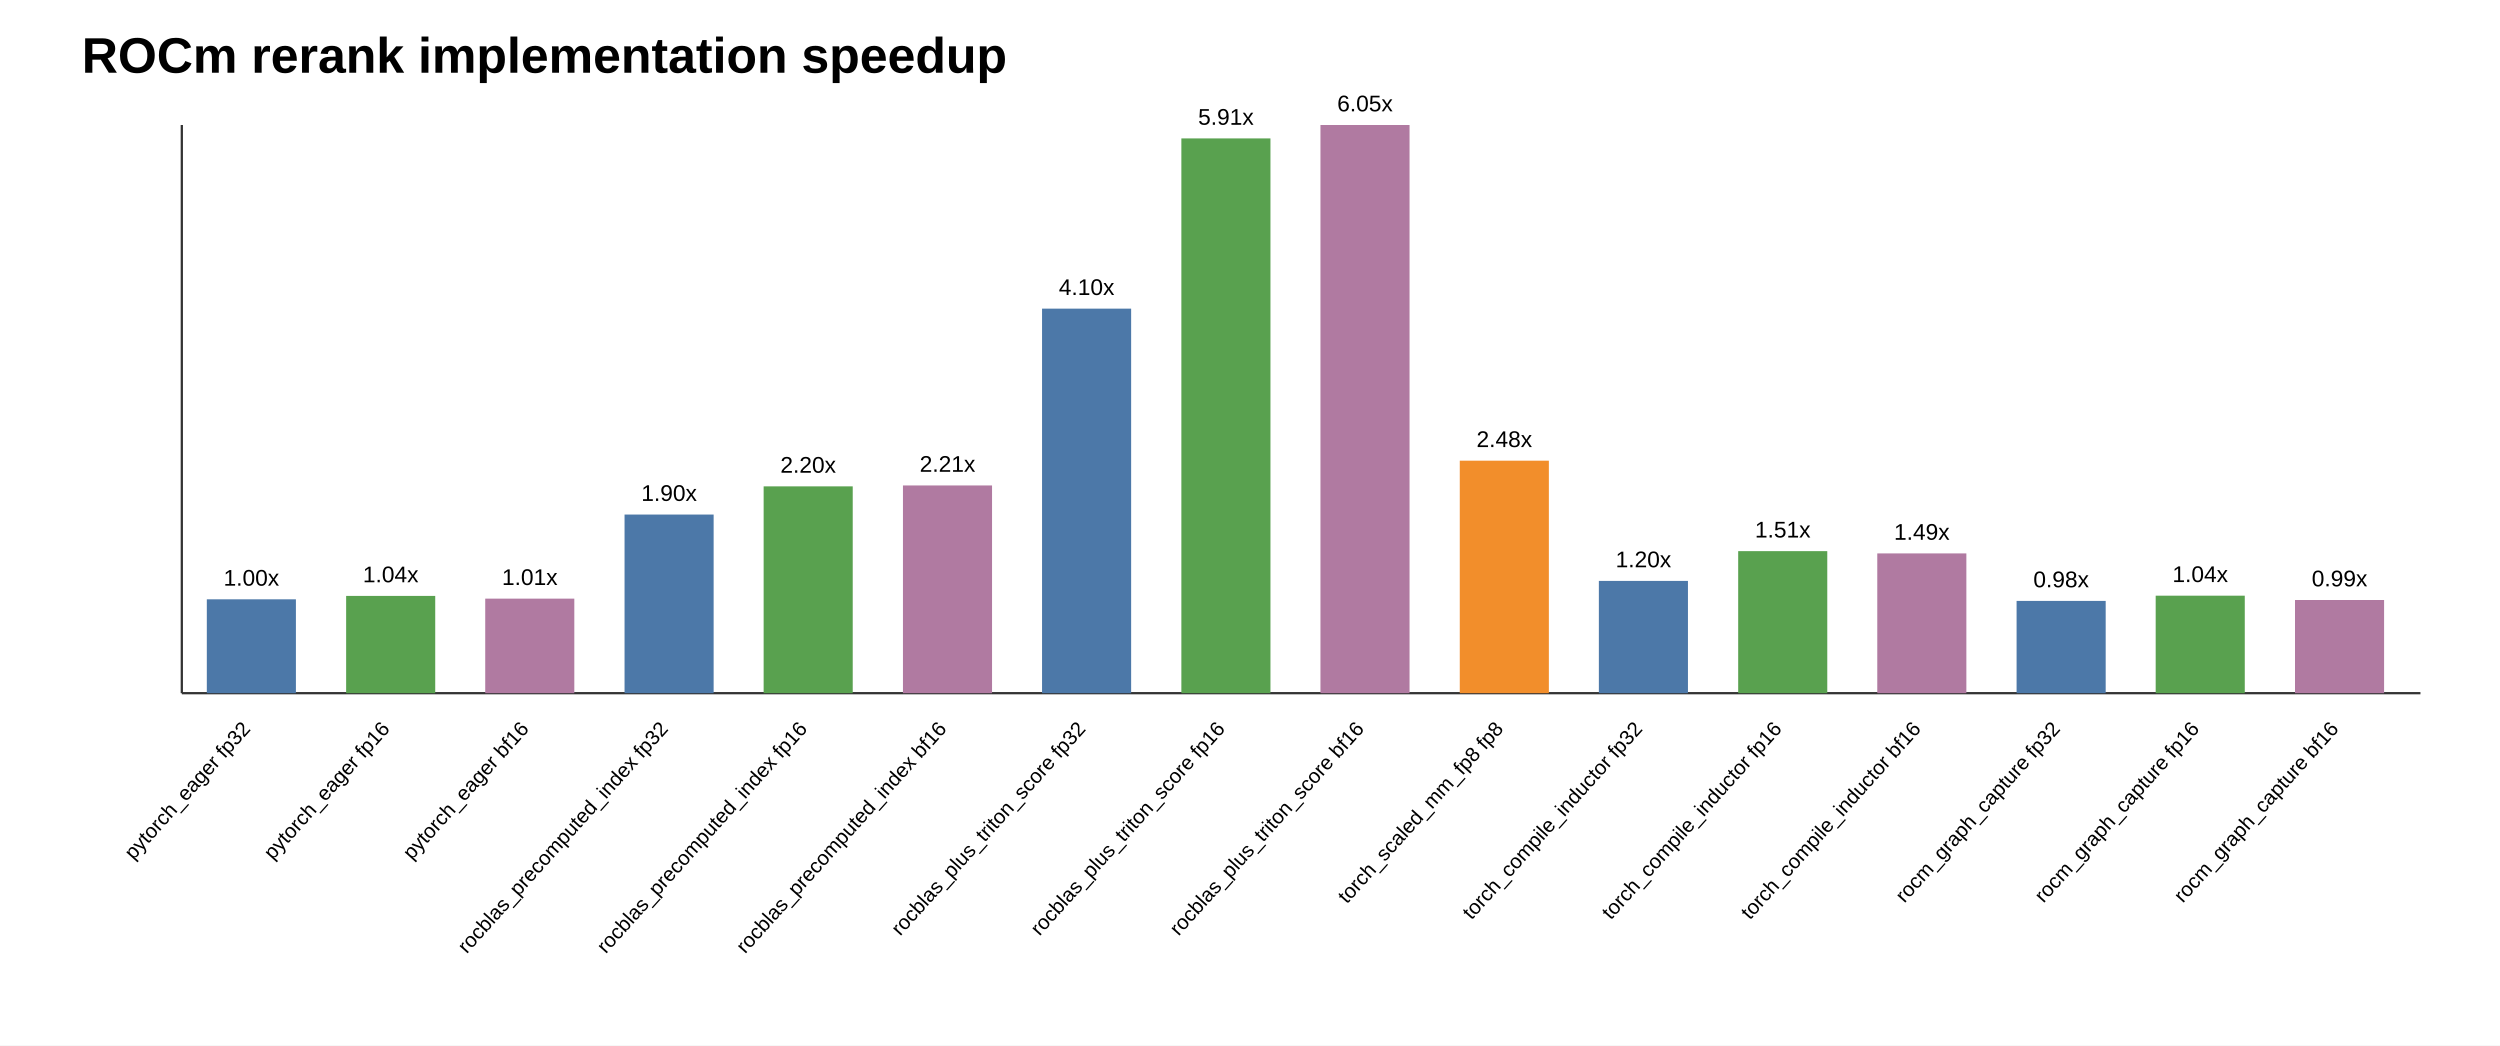
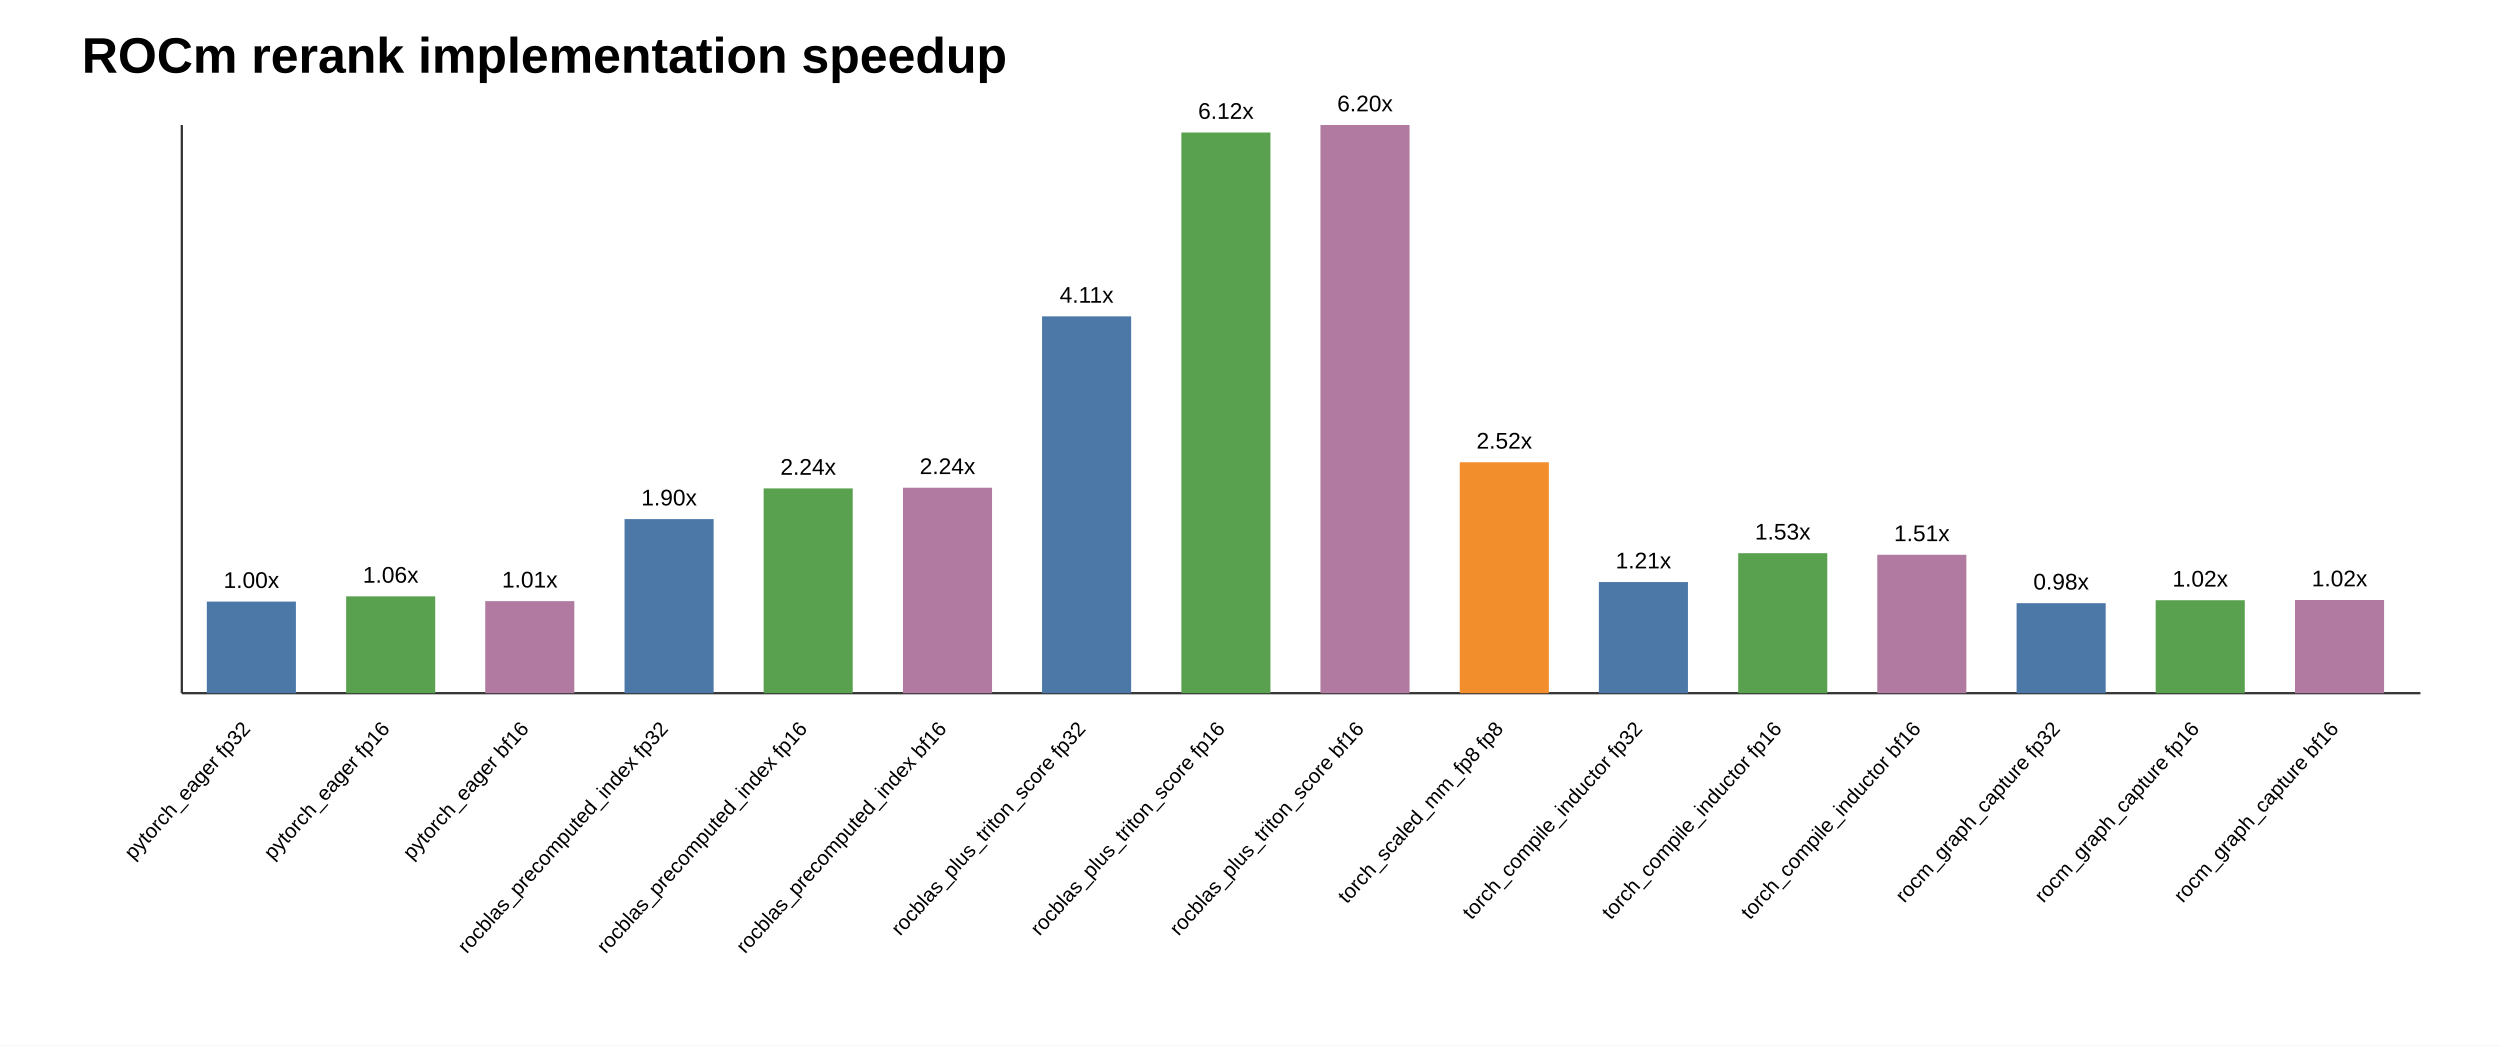
<svg xmlns="http://www.w3.org/2000/svg" width="1100" height="460" viewBox="0 0 1100 460">
  <rect width="100%" height="100%" fill="white" />
  <text x="36" y="32" font-family="Arial" font-size="22" font-weight="700">ROCm rerank implementation speedup</text>
  <line x1="80" y1="55" x2="80" y2="305" stroke="#333" />
  <line x1="80" y1="305" x2="1065" y2="305" stroke="#333" />
-   <rect x="91.0" y="263.7" width="39.2" height="41.3" fill="#4C78A8" />
-   <text x="110.6" y="257.7" font-family="Arial" font-size="10" text-anchor="middle">1.00x</text>
+   <rect x="91.0" y="264.7" width="39.2" height="40.3" fill="#4C78A8" />
+   <text x="110.6" y="258.7" font-family="Arial" font-size="10" text-anchor="middle">1.00x</text>
  <text x="110.6" y="321" font-family="Arial" font-size="9" text-anchor="end" transform="rotate(-48 110.6 321)">pytorch_eager fp32</text>
-   <rect x="152.3" y="262.2" width="39.2" height="42.8" fill="#59A14F" />
-   <text x="171.9" y="256.2" font-family="Arial" font-size="10" text-anchor="middle">1.04x</text>
+   <rect x="152.3" y="262.4" width="39.2" height="42.6" fill="#59A14F" />
+   <text x="171.9" y="256.4" font-family="Arial" font-size="10" text-anchor="middle">1.06x</text>
  <text x="171.9" y="321" font-family="Arial" font-size="9" text-anchor="end" transform="rotate(-48 171.9 321)">pytorch_eager fp16</text>
-   <rect x="213.5" y="263.4" width="39.2" height="41.6" fill="#B07AA1" />
-   <text x="233.1" y="257.4" font-family="Arial" font-size="10" text-anchor="middle">1.01x</text>
+   <rect x="213.5" y="264.5" width="39.2" height="40.5" fill="#B07AA1" />
+   <text x="233.1" y="258.5" font-family="Arial" font-size="10" text-anchor="middle">1.01x</text>
  <text x="233.1" y="321" font-family="Arial" font-size="9" text-anchor="end" transform="rotate(-48 233.1 321)">pytorch_eager bf16</text>
-   <rect x="274.8" y="226.4" width="39.2" height="78.6" fill="#4C78A8" />
-   <text x="294.4" y="220.4" font-family="Arial" font-size="10" text-anchor="middle">1.90x</text>
+   <rect x="274.8" y="228.4" width="39.2" height="76.6" fill="#4C78A8" />
+   <text x="294.4" y="222.4" font-family="Arial" font-size="10" text-anchor="middle">1.90x</text>
  <text x="294.4" y="321" font-family="Arial" font-size="9" text-anchor="end" transform="rotate(-48 294.4 321)">rocblas_precomputed_index fp32</text>
-   <rect x="336.0" y="214.0" width="39.2" height="91.0" fill="#59A14F" />
-   <text x="355.6" y="208.0" font-family="Arial" font-size="10" text-anchor="middle">2.20x</text>
+   <rect x="336.0" y="214.9" width="39.2" height="90.1" fill="#59A14F" />
+   <text x="355.6" y="208.9" font-family="Arial" font-size="10" text-anchor="middle">2.24x</text>
  <text x="355.6" y="321" font-family="Arial" font-size="9" text-anchor="end" transform="rotate(-48 355.6 321)">rocblas_precomputed_index fp16</text>
-   <rect x="397.3" y="213.6" width="39.2" height="91.4" fill="#B07AA1" />
-   <text x="416.9" y="207.6" font-family="Arial" font-size="10" text-anchor="middle">2.21x</text>
+   <rect x="397.3" y="214.6" width="39.2" height="90.4" fill="#B07AA1" />
+   <text x="416.9" y="208.6" font-family="Arial" font-size="10" text-anchor="middle">2.24x</text>
  <text x="416.9" y="321" font-family="Arial" font-size="9" text-anchor="end" transform="rotate(-48 416.9 321)">rocblas_precomputed_index bf16</text>
-   <rect x="458.5" y="135.8" width="39.2" height="169.2" fill="#4C78A8" />
-   <text x="478.1" y="129.8" font-family="Arial" font-size="10" text-anchor="middle">4.10x</text>
+   <rect x="458.5" y="139.2" width="39.2" height="165.8" fill="#4C78A8" />
+   <text x="478.1" y="133.2" font-family="Arial" font-size="10" text-anchor="middle">4.11x</text>
  <text x="478.1" y="321" font-family="Arial" font-size="9" text-anchor="end" transform="rotate(-48 478.1 321)">rocblas_plus_triton_score fp32</text>
-   <rect x="519.8" y="60.9" width="39.2" height="244.1" fill="#59A14F" />
-   <text x="539.4" y="54.9" font-family="Arial" font-size="10" text-anchor="middle">5.91x</text>
+   <rect x="519.8" y="58.3" width="39.2" height="246.7" fill="#59A14F" />
+   <text x="539.4" y="52.3" font-family="Arial" font-size="10" text-anchor="middle">6.12x</text>
  <text x="539.4" y="321" font-family="Arial" font-size="9" text-anchor="end" transform="rotate(-48 539.4 321)">rocblas_plus_triton_score fp16</text>
  <rect x="581.0" y="55.0" width="39.2" height="250.0" fill="#B07AA1" />
-   <text x="600.6" y="49.0" font-family="Arial" font-size="10" text-anchor="middle">6.05x</text>
+   <text x="600.6" y="49.0" font-family="Arial" font-size="10" text-anchor="middle">6.20x</text>
  <text x="600.6" y="321" font-family="Arial" font-size="9" text-anchor="end" transform="rotate(-48 600.6 321)">rocblas_plus_triton_score bf16</text>
-   <rect x="642.3" y="202.7" width="39.2" height="102.3" fill="#F28E2B" />
-   <text x="661.9" y="196.7" font-family="Arial" font-size="10" text-anchor="middle">2.48x</text>
+   <rect x="642.3" y="203.4" width="39.2" height="101.6" fill="#F28E2B" />
+   <text x="661.9" y="197.4" font-family="Arial" font-size="10" text-anchor="middle">2.52x</text>
  <text x="661.9" y="321" font-family="Arial" font-size="9" text-anchor="end" transform="rotate(-48 661.9 321)">torch_scaled_mm_fp8 fp8</text>
-   <rect x="703.5" y="255.6" width="39.2" height="49.4" fill="#4C78A8" />
-   <text x="723.1" y="249.6" font-family="Arial" font-size="10" text-anchor="middle">1.20x</text>
+   <rect x="703.5" y="256.1" width="39.2" height="48.9" fill="#4C78A8" />
+   <text x="723.1" y="250.1" font-family="Arial" font-size="10" text-anchor="middle">1.21x</text>
  <text x="723.1" y="321" font-family="Arial" font-size="9" text-anchor="end" transform="rotate(-48 723.1 321)">torch_compile_inductor fp32</text>
-   <rect x="764.8" y="242.5" width="39.2" height="62.5" fill="#59A14F" />
-   <text x="784.4" y="236.5" font-family="Arial" font-size="10" text-anchor="middle">1.51x</text>
+   <rect x="764.8" y="243.4" width="39.2" height="61.6" fill="#59A14F" />
+   <text x="784.4" y="237.4" font-family="Arial" font-size="10" text-anchor="middle">1.53x</text>
  <text x="784.4" y="321" font-family="Arial" font-size="9" text-anchor="end" transform="rotate(-48 784.4 321)">torch_compile_inductor fp16</text>
-   <rect x="826.0" y="243.5" width="39.2" height="61.5" fill="#B07AA1" />
-   <text x="845.6" y="237.5" font-family="Arial" font-size="10" text-anchor="middle">1.49x</text>
+   <rect x="826.0" y="244.1" width="39.2" height="60.9" fill="#B07AA1" />
+   <text x="845.6" y="238.1" font-family="Arial" font-size="10" text-anchor="middle">1.51x</text>
  <text x="845.6" y="321" font-family="Arial" font-size="9" text-anchor="end" transform="rotate(-48 845.6 321)">torch_compile_inductor bf16</text>
-   <rect x="887.3" y="264.4" width="39.2" height="40.6" fill="#4C78A8" />
-   <text x="906.9" y="258.4" font-family="Arial" font-size="10" text-anchor="middle">0.98x</text>
+   <rect x="887.3" y="265.4" width="39.2" height="39.6" fill="#4C78A8" />
+   <text x="906.9" y="259.4" font-family="Arial" font-size="10" text-anchor="middle">0.98x</text>
  <text x="906.9" y="321" font-family="Arial" font-size="9" text-anchor="end" transform="rotate(-48 906.9 321)">rocm_graph_capture fp32</text>
-   <rect x="948.5" y="262.1" width="39.2" height="42.9" fill="#59A14F" />
-   <text x="968.1" y="256.1" font-family="Arial" font-size="10" text-anchor="middle">1.04x</text>
+   <rect x="948.5" y="264.1" width="39.2" height="40.9" fill="#59A14F" />
+   <text x="968.1" y="258.1" font-family="Arial" font-size="10" text-anchor="middle">1.02x</text>
  <text x="968.1" y="321" font-family="Arial" font-size="9" text-anchor="end" transform="rotate(-48 968.1 321)">rocm_graph_capture fp16</text>
  <rect x="1009.8" y="264.0" width="39.2" height="41.0" fill="#B07AA1" />
-   <text x="1029.4" y="258.0" font-family="Arial" font-size="10" text-anchor="middle">0.99x</text>
+   <text x="1029.4" y="258.0" font-family="Arial" font-size="10" text-anchor="middle">1.02x</text>
  <text x="1029.4" y="321" font-family="Arial" font-size="9" text-anchor="end" transform="rotate(-48 1029.4 321)">rocm_graph_capture bf16</text>
</svg>
